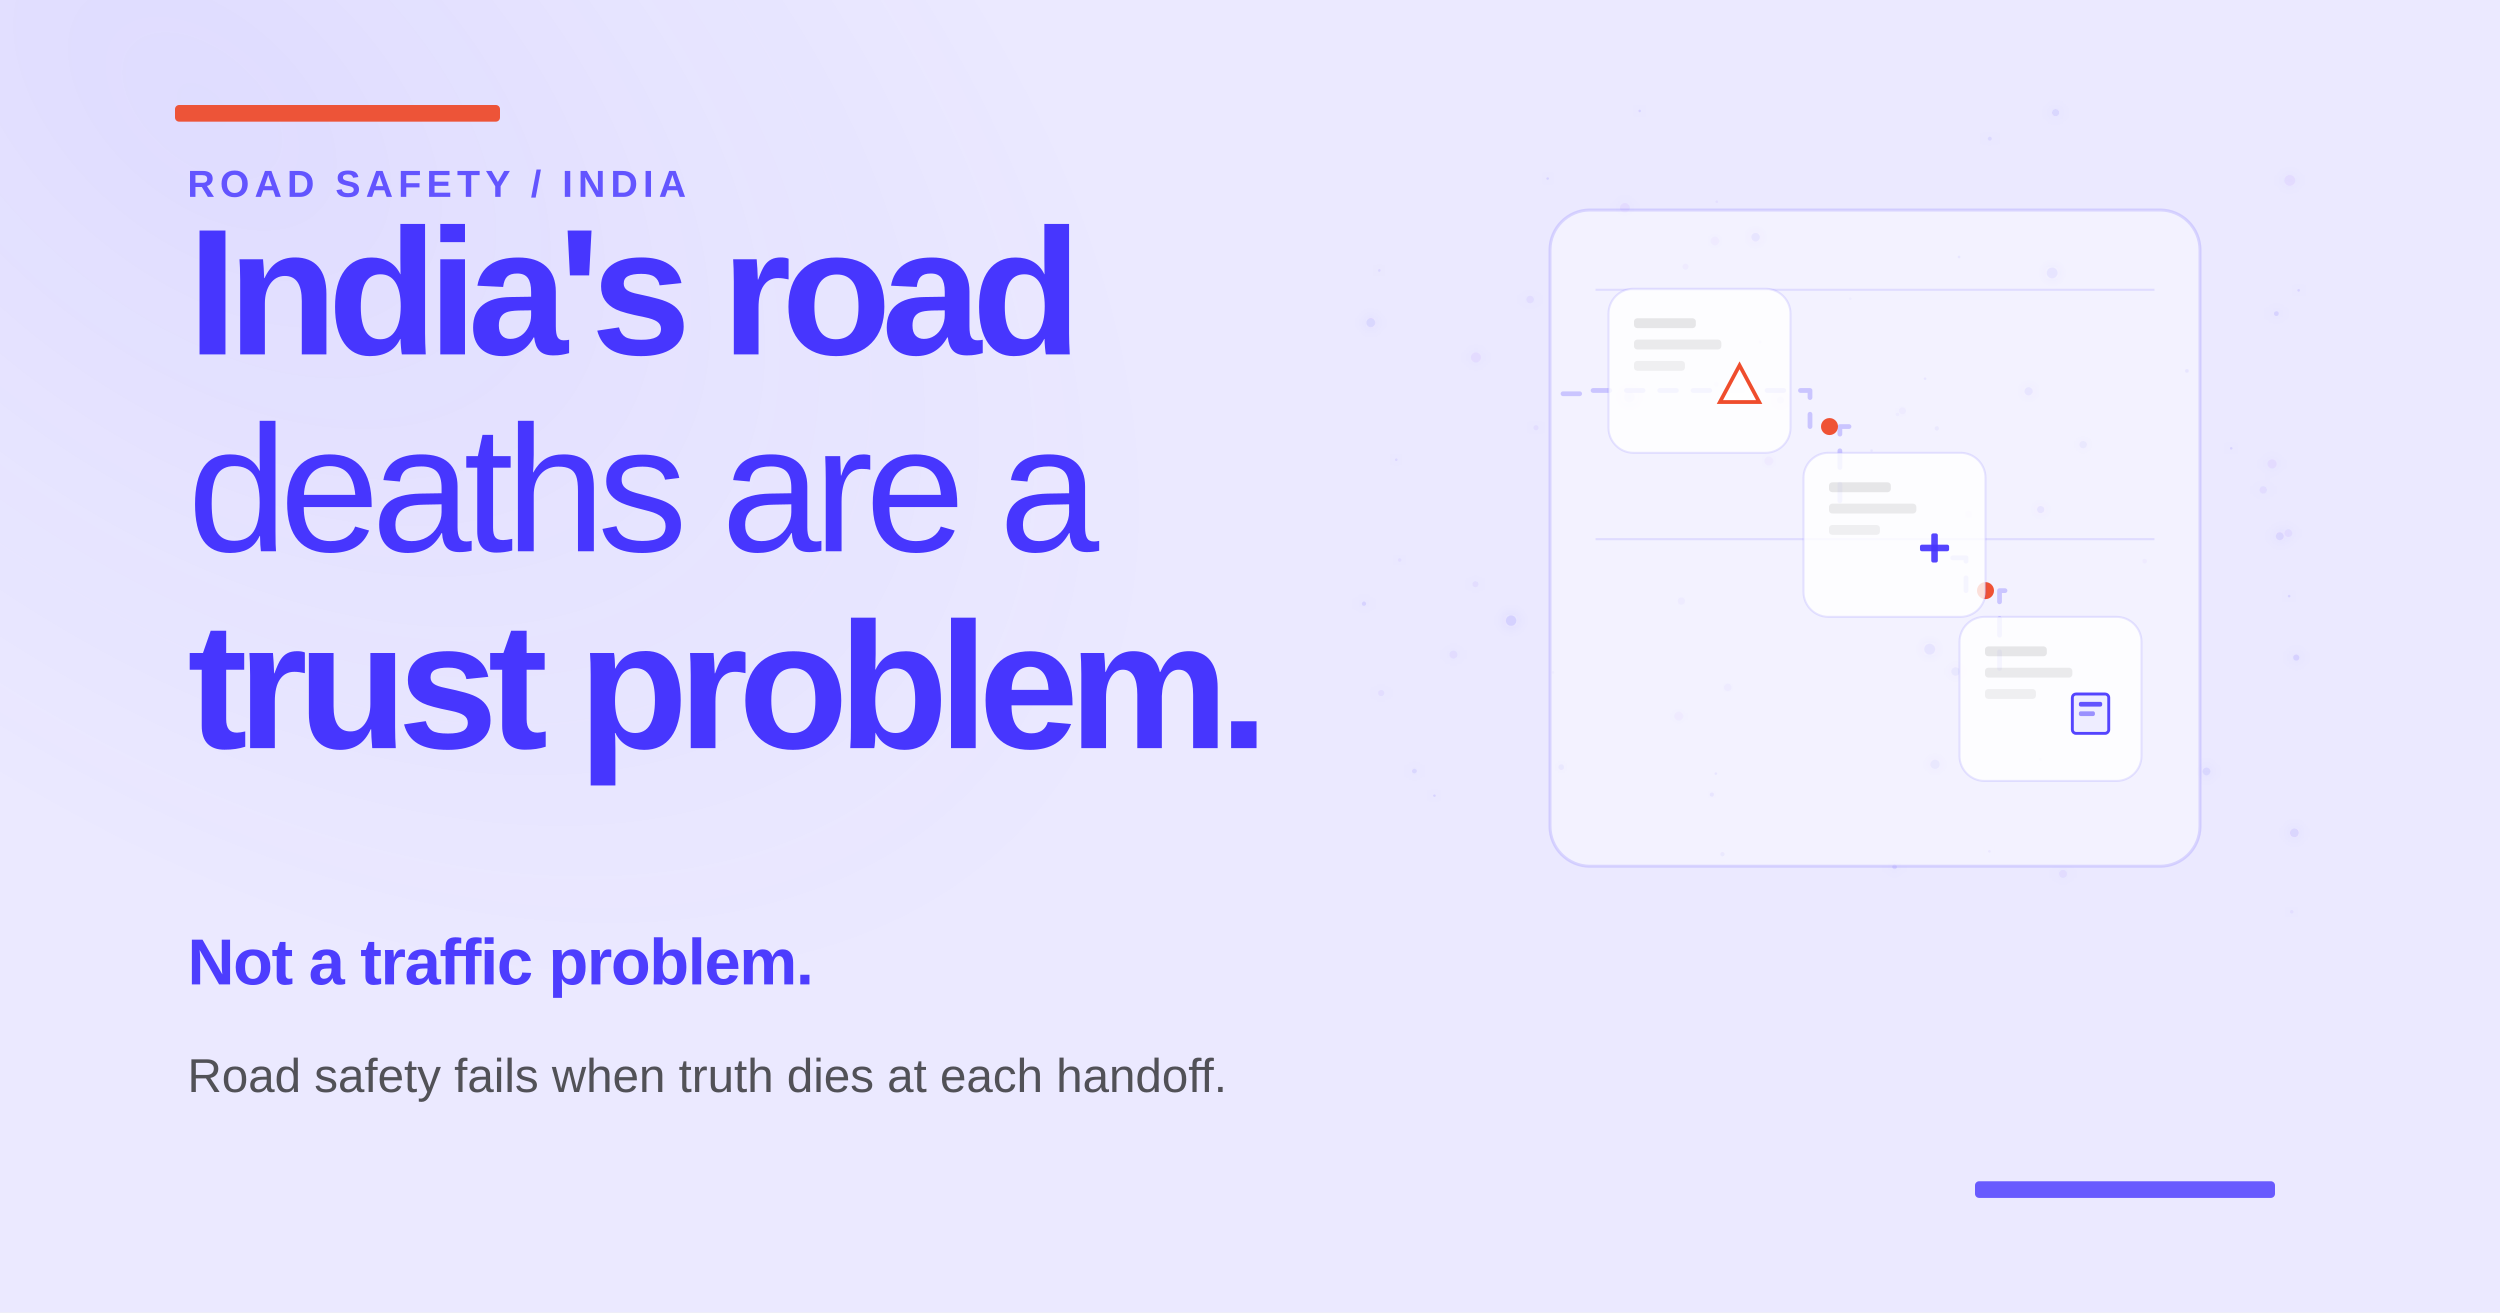
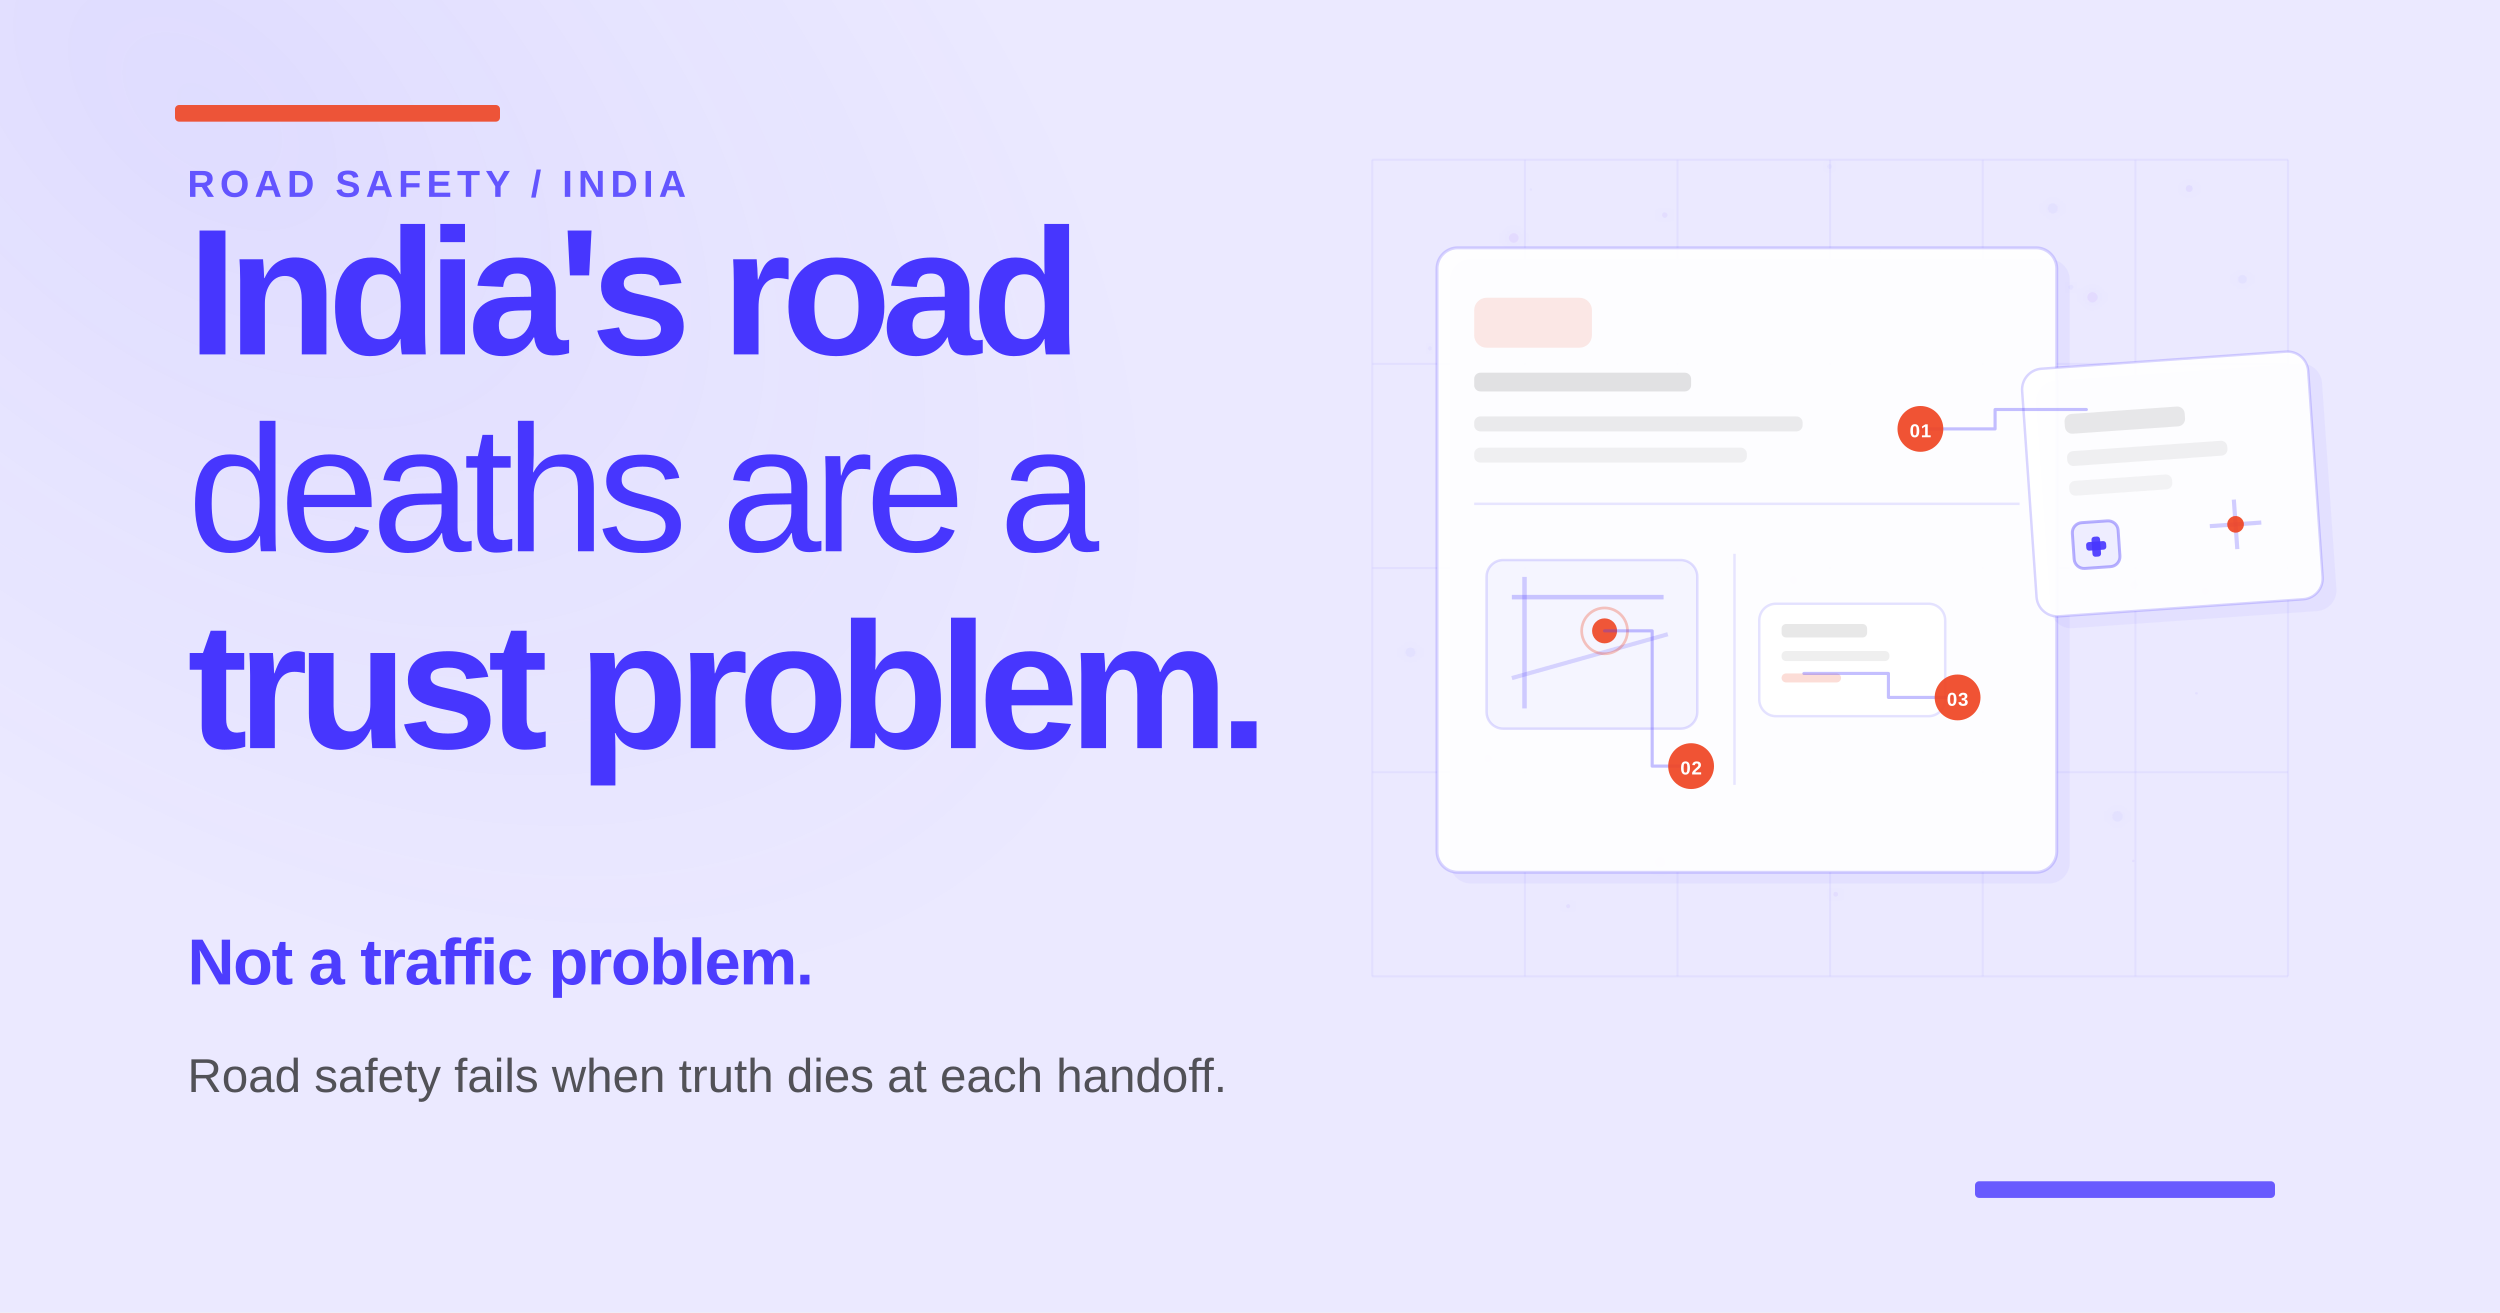
<svg xmlns="http://www.w3.org/2000/svg" width="1200" height="630" viewBox="0 0 1200 630" fill="none">
  <defs>
    <linearGradient id="bgGradient" x1="0" y1="0" x2="1200" y2="630">
      <stop offset="0%" stop-color="#EBE9FF" />
      <stop offset="42%" stop-color="#F2F1FF" />
      <stop offset="100%" stop-color="#DFDBFF" />
    </linearGradient>
    <radialGradient id="violetGlow" cx="0" cy="0" r="1" gradientUnits="userSpaceOnUse" gradientTransform="translate(96 50.4) rotate(40) scale(540 327.6)">
      <stop offset="0%" stop-color="#4736FE" stop-opacity="0.9" />
      <stop offset="100%" stop-color="#4736FE" stop-opacity="0" />
    </radialGradient>
    <radialGradient id="emberGlow" cx="0" cy="0" r="1" gradientUnits="userSpaceOnUse" gradientTransform="translate(1008 390.6) rotate(210) scale(336 239.4)">
      <stop offset="0%" stop-color="#4736FE" stop-opacity="0.65" />
      <stop offset="100%" stop-color="#4736FE" stop-opacity="0" />
    </radialGradient>
    <filter id="softGlow" x="-40%" y="-40%" width="180%" height="180%">
      <feGaussianBlur stdDeviation="10" result="blur" />
      <feMerge>
        <feMergeNode in="blur" />
        <feMergeNode in="SourceGraphic" />
      </feMerge>
    </filter>
    <filter id="fineGlow" x="-30%" y="-30%" width="160%" height="160%">
      <feGaussianBlur stdDeviation="3" result="blur" />
      <feMerge>
        <feMergeNode in="blur" />
        <feMergeNode in="SourceGraphic" />
      </feMerge>
    </filter>
  </defs>
  <rect width="1200" height="630" fill="url(#bgGradient)" />
  <rect width="1200" height="630" fill="url(#violetGlow)" opacity="0.08" />
  <rect x="84" y="50.4" width="156" height="8" rx="2" fill="rgba(239,69,35,0.9)" />
  <rect x="948" y="567" width="144" height="8" rx="2" fill="rgba(71,54,254,0.8)" />
  <g>
+     <g opacity="0.74">
+       <line x1="658.68" y1="76.671" x2="658.68" y2="468.657" stroke="rgba(71,54,254,0.07)" stroke-width="1" />
+       <line x1="731.94" y1="76.671" x2="731.94" y2="468.657" stroke="rgba(71,54,254,0.07)" stroke-width="1" />
+       <line x1="805.2" y1="76.671" x2="805.2" y2="468.657" stroke="rgba(71,54,254,0.07)" stroke-width="1" />
+       <line x1="878.46" y1="76.671" x2="878.46" y2="468.657" stroke="rgba(71,54,254,0.07)" stroke-width="1" />
+       <line x1="951.72" y1="76.671" x2="951.72" y2="468.657" stroke="rgba(71,54,254,0.07)" stroke-width="1" />
+       <line x1="1024.98" y1="76.671" x2="1024.98" y2="468.657" stroke="rgba(71,54,254,0.07)" stroke-width="1" />
+       <line x1="1098.24" y1="76.671" x2="1098.24" y2="468.657" stroke="rgba(71,54,254,0.07)" stroke-width="1" />
+       <line x1="658.68" y1="76.671" x2="1098.24" y2="76.671" stroke="rgba(71,54,254,0.07)" stroke-width="1" />
+       <line x1="658.68" y1="174.668" x2="1098.24" y2="174.668" stroke="rgba(71,54,254,0.07)" stroke-width="1" />
+       <line x1="658.68" y1="272.664" x2="1098.24" y2="272.664" stroke="rgba(71,54,254,0.07)" stroke-width="1" />
+       <line x1="658.68" y1="370.661" x2="1098.24" y2="370.661" stroke="rgba(71,54,254,0.07)" stroke-width="1" />
+       <line x1="658.68" y1="468.657" x2="1098.24" y2="468.657" stroke="rgba(71,54,254,0.07)" stroke-width="1" />
+     </g>
    <g filter="url(#fineGlow)">
-       <circle cx="708.45" cy="171.57" r="2.42" fill="rgba(71,54,254,0.05)" />
-       <circle cx="924.02" cy="181.78" r="0.60" fill="rgba(71,54,254,0.12)" />
-       <circle cx="708.20" cy="280.42" r="1.44" fill="rgba(71,54,254,0.05)" />
-       <circle cx="1070.98" cy="215.22" r="0.60" fill="rgba(71,54,254,0.12)" />
-       <circle cx="1029.45" cy="269.34" r="1.10" fill="rgba(71,54,254,0.05)" />
-       <circle cx="888.18" cy="143.34" r="0.60" fill="rgba(71,54,254,0.05)" />
-       <circle cx="749.40" cy="368.22" r="1.35" fill="rgba(71,54,254,0.09)" />
-       <circle cx="1059.12" cy="370.31" r="1.85" fill="rgba(71,54,254,0.09)" />
-       <circle cx="909.39" cy="416.11" r="1.12" fill="rgba(71,54,254,0.12)" />
-       <circle cx="842.68" cy="113.84" r="2.04" fill="rgba(71,54,254,0.12)" />
-       <circle cx="844.83" cy="164.15" r="0.60" fill="rgba(71,54,254,0.12)" />
-       <circle cx="745.44" cy="322.73" r="0.60" fill="rgba(71,54,254,0.05)" />
-       <circle cx="898.36" cy="216.27" r="0.60" fill="rgba(71,54,254,0.12)" />
-       <circle cx="913.17" cy="197.18" r="1.66" fill="rgba(71,54,254,0.05)" />
-       <circle cx="1090.62" cy="222.67" r="2.22" fill="rgba(71,54,254,0.05)" />
-       <circle cx="805.82" cy="343.75" r="2.16" fill="rgba(71,54,254,0.05)" />
-       <circle cx="823.16" cy="115.68" r="2.09" fill="rgba(71,54,254,0.05)" />
-       <circle cx="823.61" cy="371.35" r="0.60" fill="rgba(71,54,254,0.12)" />
-       <circle cx="807.06" cy="288.53" r="1.71" fill="rgba(71,54,254,0.05)" />
-       <circle cx="1101.28" cy="399.76" r="2.03" fill="rgba(71,54,254,0.09)" />
-       <circle cx="1100.03" cy="437.67" r="0.81" fill="rgba(71,54,254,0.05)" />
-       <circle cx="829.33" cy="329.96" r="1.78" fill="rgba(71,54,254,0.05)" />
-       <circle cx="910.80" cy="198.94" r="0.81" fill="rgba(71,54,254,0.05)" />
-       <circle cx="926.25" cy="311.62" r="2.62" fill="rgba(71,54,254,0.12)" />
-       <circle cx="1102.19" cy="315.65" r="1.47" fill="rgba(71,54,254,0.12)" />
-       <circle cx="1086.34" cy="235.16" r="1.75" fill="rgba(71,54,254,0.05)" />
-       <circle cx="1094.28" cy="257.40" r="1.87" fill="rgba(71,54,254,0.09)" />
-       <circle cx="986.67" cy="54.04" r="1.67" fill="rgba(71,54,254,0.09)" />
-       <circle cx="849.05" cy="221.29" r="2.14" fill="rgba(71,54,254,0.05)" />
-       <circle cx="1092.65" cy="150.55" r="1.15" fill="rgba(71,54,254,0.12)" />
-       <circle cx="955.08" cy="66.55" r="0.92" fill="rgba(71,54,254,0.09)" />
-       <circle cx="824.06" cy="96.85" r="0.60" fill="rgba(71,54,254,0.05)" />
-       <circle cx="654.72" cy="289.79" r="1.02" fill="rgba(71,54,254,0.12)" />
-       <circle cx="742.90" cy="85.71" r="0.60" fill="rgba(71,54,254,0.12)" />
-       <circle cx="737.28" cy="205.32" r="1.21" fill="rgba(71,54,254,0.05)" />
-       <circle cx="657.98" cy="154.89" r="2.16" fill="rgba(71,54,254,0.09)" />
-       <circle cx="938.65" cy="322.32" r="2.00" fill="rgba(71,54,254,0.09)" />
-       <circle cx="1049.71" cy="178.05" r="0.89" fill="rgba(71,54,254,0.12)" />
-       <circle cx="787.06" cy="53.25" r="0.60" fill="rgba(71,54,254,0.12)" />
-       <circle cx="823.79" cy="184.44" r="1.14" fill="rgba(71,54,254,0.05)" />
-       <circle cx="671.83" cy="268.81" r="0.83" fill="rgba(71,54,254,0.05)" />
-       <circle cx="662.06" cy="129.81" r="0.60" fill="rgba(71,54,254,0.09)" />
-       <circle cx="979.51" cy="244.59" r="1.72" fill="rgba(71,54,254,0.12)" />
-       <circle cx="697.63" cy="314.22" r="1.90" fill="rgba(71,54,254,0.05)" />
-       <circle cx="990.25" cy="419.46" r="1.89" fill="rgba(71,54,254,0.05)" />
-       <circle cx="940.34" cy="123.36" r="0.60" fill="rgba(71,54,254,0.12)" />
-       <circle cx="985.04" cy="130.99" r="2.59" fill="rgba(71,54,254,0.12)" />
-       <circle cx="809.04" cy="128.00" r="1.42" fill="rgba(71,54,254,0.05)" />
-       <circle cx="826.77" cy="410.00" r="0.98" fill="rgba(71,54,254,0.09)" />
-       <circle cx="973.70" cy="187.80" r="1.96" fill="rgba(71,54,254,0.12)" />
-       <circle cx="1098.42" cy="255.91" r="1.87" fill="rgba(71,54,254,0.05)" />
-       <circle cx="734.46" cy="143.77" r="1.79" fill="rgba(71,54,254,0.05)" />
-       <circle cx="782.12" cy="190.57" r="2.54" fill="rgba(71,54,254,0.12)" />
-       <circle cx="999.92" cy="213.42" r="1.75" fill="rgba(71,54,254,0.09)" />
-       <circle cx="779.91" cy="99.74" r="2.33" fill="rgba(71,54,254,0.05)" />
-       <circle cx="821.68" cy="381.40" r="1.00" fill="rgba(71,54,254,0.12)" />
-       <circle cx="1103.37" cy="139.36" r="0.60" fill="rgba(71,54,254,0.12)" />
-       <circle cx="725.33" cy="297.92" r="2.50" fill="rgba(71,54,254,0.12)" />
-       <circle cx="1098.78" cy="286.14" r="0.61" fill="rgba(71,54,254,0.12)" />
-       <circle cx="979.39" cy="364.49" r="0.65" fill="rgba(71,54,254,0.09)" />
-       <circle cx="929.68" cy="205.61" r="1.01" fill="rgba(71,54,254,0.09)" />
-       <circle cx="928.83" cy="366.89" r="2.23" fill="rgba(71,54,254,0.09)" />
-       <circle cx="954.89" cy="408.67" r="0.60" fill="rgba(71,54,254,0.09)" />
-       <circle cx="688.51" cy="381.92" r="0.60" fill="rgba(71,54,254,0.12)" />
-       <circle cx="1099.10" cy="86.60" r="2.59" fill="rgba(71,54,254,0.05)" />
-       <circle cx="662.95" cy="332.65" r="1.48" fill="rgba(71,54,254,0.05)" />
-       <circle cx="944.93" cy="246.82" r="1.63" fill="rgba(71,54,254,0.05)" />
-       <circle cx="678.91" cy="370.10" r="1.11" fill="rgba(71,54,254,0.09)" />
-       <circle cx="670.19" cy="220.66" r="0.60" fill="rgba(71,54,254,0.09)" />
-       <circle cx="854.63" cy="192.05" r="1.71" fill="rgba(71,54,254,0.12)" />
+       <circle cx="726.60" cy="114.22" r="2.34" fill="rgba(71,54,254,0.05)" />
+       <circle cx="872.78" cy="300.72" r="0.72" fill="rgba(71,54,254,0.03)" />
+       <circle cx="850.24" cy="175.37" r="0.74" fill="rgba(71,54,254,0.03)" />
+       <circle cx="799.84" cy="308.88" r="1.97" fill="rgba(71,54,254,0.03)" />
+       <circle cx="740.04" cy="338.52" r="0.60" fill="rgba(71,54,254,0.05)" />
+       <circle cx="864.57" cy="223.09" r="0.60" fill="rgba(71,54,254,0.05)" />
+       <circle cx="752.73" cy="434.98" r="0.96" fill="rgba(71,54,254,0.05)" />
+       <circle cx="972.66" cy="297.18" r="1.13" fill="rgba(71,54,254,0.03)" />
+       <circle cx="686.34" cy="167.23" r="0.99" fill="rgba(71,54,254,0.03)" />
+       <circle cx="860.96" cy="278.41" r="2.05" fill="rgba(71,54,254,0.05)" />
+       <circle cx="1024.30" cy="281.06" r="1.90" fill="rgba(71,54,254,0.05)" />
+       <circle cx="820.99" cy="294.46" r="0.85" fill="rgba(71,54,254,0.03)" />
+       <circle cx="1050.81" cy="90.52" r="1.64" fill="rgba(71,54,254,0.05)" />
+       <circle cx="762.77" cy="315.51" r="0.60" fill="rgba(71,54,254,0.03)" />
+       <circle cx="1054.30" cy="332.80" r="0.60" fill="rgba(71,54,254,0.05)" />
+       <circle cx="1004.38" cy="142.70" r="2.46" fill="rgba(71,54,254,0.05)" />
+       <circle cx="1024.79" cy="279.73" r="1.70" fill="rgba(71,54,254,0.03)" />
+       <circle cx="979.76" cy="124.17" r="0.60" fill="rgba(71,54,254,0.03)" />
+       <circle cx="792.16" cy="138.22" r="1.58" fill="rgba(71,54,254,0.05)" />
+       <circle cx="897.19" cy="219.73" r="0.60" fill="rgba(71,54,254,0.03)" />
+       <circle cx="677.03" cy="313.17" r="2.35" fill="rgba(71,54,254,0.03)" />
+       <circle cx="1081.84" cy="288.00" r="0.60" fill="rgba(71,54,254,0.05)" />
+       <circle cx="714.32" cy="364.08" r="1.94" fill="rgba(71,54,254,0.05)" />
+       <circle cx="1023.96" cy="413.24" r="0.60" fill="rgba(71,54,254,0.05)" />
+       <circle cx="1069.09" cy="252.02" r="1.69" fill="rgba(71,54,254,0.03)" />
+       <circle cx="821.37" cy="361.73" r="2.39" fill="rgba(71,54,254,0.03)" />
+       <circle cx="902.47" cy="120.97" r="0.60" fill="rgba(71,54,254,0.05)" />
+       <circle cx="1076.38" cy="134.04" r="2.10" fill="rgba(71,54,254,0.03)" />
+       <circle cx="919.73" cy="295.23" r="1.04" fill="rgba(71,54,254,0.03)" />
+       <circle cx="994.04" cy="137.84" r="1.18" fill="rgba(71,54,254,0.03)" />
+       <circle cx="985.36" cy="100.04" r="2.44" fill="rgba(71,54,254,0.03)" />
+       <circle cx="1016.39" cy="391.82" r="2.54" fill="rgba(71,54,254,0.03)" />
+       <circle cx="734.82" cy="91.02" r="0.60" fill="rgba(71,54,254,0.03)" />
+       <circle cx="796.87" cy="413.88" r="2.64" fill="rgba(71,54,254,0.05)" />
+       <circle cx="799.08" cy="103.23" r="1.31" fill="rgba(71,54,254,0.05)" />
+       <circle cx="881.13" cy="429.24" r="1.14" fill="rgba(71,54,254,0.05)" />
+       <circle cx="878.15" cy="79.92" r="1.21" fill="rgba(71,54,254,0.03)" />
+       <circle cx="1058.51" cy="283.83" r="1.88" fill="rgba(71,54,254,0.05)" />
    </g>
-     <rect x="744" y="100.8" width="312" height="315" rx="19.2" fill="rgba(255,255,255,0.42)" stroke="rgba(71,54,254,0.16)" stroke-width="1.44" />
-     <rect x="765.84" y="138.6" width="268.32" height="1" fill="rgba(71,54,254,0.11)" />
-     <rect x="765.84" y="258.3" width="268.32" height="1" fill="rgba(71,54,254,0.11)" />
-     <path d="M 750.24 189              L 762.72 189              L 762.72 187.425              L 841.968 187.425" stroke="rgba(71,54,254,0.24)" stroke-width="2.28" stroke-linecap="round" stroke-linejoin="round" fill="none" stroke-dasharray="8 8" />
-     <path d="M 848.208 187.425              L 868.8 187.425              L 868.8 204.75" stroke="rgba(71,54,254,0.24)" stroke-width="2.28" stroke-linecap="round" stroke-linejoin="round" fill="none" stroke-dasharray="8 8" />
-     <path d="M 887.52 204.75              L 883.152 204.75              L 883.152 247.275" stroke="rgba(71,54,254,0.24)" stroke-width="2.28" stroke-linecap="round" stroke-linejoin="round" fill="none" stroke-dasharray="8 8" />
-     <path d="M 937.315 267.75              L 943.68 267.75              L 943.68 283.5" stroke="rgba(71,54,254,0.24)" stroke-width="2.28" stroke-linecap="round" stroke-linejoin="round" fill="none" stroke-dasharray="8 8" />
-     <path d="M 962.4 283.5              L 959.779 283.5              L 959.779 324.45" stroke="rgba(71,54,254,0.24)" stroke-width="2.28" stroke-linecap="round" stroke-linejoin="round" fill="none" stroke-dasharray="8 8" />
-     <circle cx="878.16" cy="204.75" r="4.08" fill="rgba(239,69,35,0.92)" />
-     <circle cx="953.04" cy="283.5" r="4.08" fill="rgba(239,69,35,0.92)" />
-     <g>
-       <rect x="772.08" y="138.6" width="87.36" height="78.75" rx="12" fill="rgba(255,255,255,0.82)" stroke="rgba(71,54,254,0.12)" stroke-width="1" />
-       <rect x="784.31" y="152.775" width="29.702" height="4.725" rx="1.575" fill="rgba(22,22,22,0.1)" />
-       <rect x="784.31" y="163.012" width="41.933" height="4.725" rx="1.575" fill="rgba(22,22,22,0.08)" />
-       <rect x="784.31" y="173.25" width="24.461" height="4.725" rx="1.575" fill="rgba(22,22,22,0.06)" />
-       <path d="M 834.979 175.367                L 825.544 192.979                L 844.414 192.979 Z" fill="rgba(255,255,255,0.92)" stroke="rgba(239,69,35,0.95)" stroke-width="1.8" />
+     <rect x="695.976" y="124.324" width="297.48" height="299.754" rx="10" fill="rgba(71,54,254,0.05)" />
+     <rect x="689.76" y="118.944" width="297.48" height="299.754" rx="10" fill="rgba(255,255,255,0.94)" stroke="rgba(71,54,254,0.2)" stroke-width="1.44" />
+     <rect x="707.609" y="142.924" width="56.521" height="23.98" rx="5.995" fill="rgba(239,69,35,0.12)" />
+     <rect x="707.609" y="178.895" width="104.118" height="8.993" rx="2.998" fill="rgba(22,22,22,0.12)" />
+     <rect x="707.609" y="199.878" width="157.664" height="7.194" rx="2.998" fill="rgba(22,22,22,0.08)" />
+     <rect x="707.609" y="214.865" width="130.891" height="7.194" rx="2.998" fill="rgba(22,22,22,0.06)" />
+     <line x1="707.609" y1="241.843" x2="969.391" y2="241.843" stroke="rgba(71,54,254,0.12)" stroke-width="1.2" />
+     <line x1="832.55" y1="265.823" x2="832.55" y2="376.732" stroke="rgba(71,54,254,0.12)" stroke-width="1.2" />
+     <rect x="713.558" y="268.821" width="101.143" height="80.934" rx="8" fill="rgba(71,54,254,0.04)" stroke="rgba(71,54,254,0.16)" stroke-width="1.2" />
+     <path d="M 725.696 286.626 L 798.519 286.626" stroke="rgba(71,54,254,0.26)" stroke-width="2.16" />
+     <path d="M 731.764 276.914 L 731.764 340.043" stroke="rgba(71,54,254,0.22)" stroke-width="2.16" />
+     <path d="M 725.696 325.475 L 800.542 304.432" stroke="rgba(71,54,254,0.18)" stroke-width="2" />
+     <circle cx="770.199" cy="302.813" r="6" fill="rgba(239,69,35,0.9)" />
+     <circle cx="770.199" cy="302.813" r="11" fill="none" stroke="rgba(239,69,35,0.3)" stroke-width="1.32" />
+     <rect x="844.45" y="289.804" width="89.244" height="53.956" rx="8" fill="rgba(255,255,255,0.88)" stroke="rgba(71,54,254,0.14)" stroke-width="1.2" />
+     <rect x="855.159" y="299.516" width="41.052" height="6.475" rx="2.158" fill="rgba(22,22,22,0.1)" />
+     <rect x="855.159" y="312.465" width="51.762" height="4.856" rx="2.158" fill="rgba(22,22,22,0.07)" />
+     <rect x="855.159" y="323.256" width="28.558" height="4.316" rx="2.158" fill="rgba(239,69,35,0.18)" />
+     <g transform="rotate(-4 1042.74 232.3125)">
+       <rect x="980.136" y="178.895" width="137.64" height="119.133" rx="10" fill="rgba(71,54,254,0.05)" />
+       <rect x="973.92" y="172.746" width="137.64" height="119.133" rx="10" fill="rgba(255,255,255,0.94)" stroke="rgba(71,54,254,0.2)" stroke-width="1.2" />
+       <rect x="993.19" y="195.381" width="57.809" height="9.531" rx="3.574" fill="rgba(22,22,22,0.09)" />
+       <rect x="993.19" y="213.251" width="77.078" height="7.148" rx="2.978" fill="rgba(22,22,22,0.06)" />
+       <rect x="993.19" y="227.547" width="49.55" height="7.148" rx="2.978" fill="rgba(22,22,22,0.05)" />
+       <rect x="993.19" y="247.8" width="22.022" height="22.022" rx="4.817" fill="rgba(71,54,254,0.08)" stroke="rgba(71,54,254,0.38)" stroke-width="1.44" />
+       <rect x="1002.136" y="254.948" width="4.129" height="9.635" rx="1.376" fill="rgba(71,54,254,0.9)" />
+       <rect x="999.383" y="257.33" width="9.635" height="4.129" rx="1.376" fill="rgba(71,54,254,0.9)" />
+       <path d="M 1059.257 253.756 L 1084.032 253.756" stroke="rgba(71,54,254,0.24)" stroke-width="2" />
+       <path d="M 1071.644 241.843 L 1071.644 265.67" stroke="rgba(71,54,254,0.24)" stroke-width="2" />
+       <circle cx="1071.644" cy="253.756" r="4" fill="rgba(239,69,35,0.92)" />
    </g>
    <g>
-       <rect x="865.68" y="217.35" width="87.36" height="78.75" rx="12" fill="rgba(255,255,255,0.82)" stroke="rgba(71,54,254,0.12)" stroke-width="1" />
-       <rect x="877.91" y="231.525" width="29.702" height="4.725" rx="1.575" fill="rgba(22,22,22,0.1)" />
-       <rect x="877.91" y="241.762" width="41.933" height="4.725" rx="1.575" fill="rgba(22,22,22,0.08)" />
-       <rect x="877.91" y="252" width="24.461" height="4.725" rx="1.575" fill="rgba(22,22,22,0.06)" />
-       <rect x="921.59" y="261.453" width="13.978" height="3.145" rx="0.874" fill="rgba(71,54,254,0.92)" />
-       <rect x="927.007" y="256.036" width="3.145" height="13.978" rx="0.874" fill="rgba(71,54,254,0.92)" />
+       <path d="M 921.794 205.873 L 957.639 205.873 L 957.639 196.573 L 1001.448 196.573" stroke="rgba(71,54,254,0.32)" stroke-width="1.5" stroke-linecap="round" stroke-linejoin="round" fill="none" />
+       <circle cx="921.794" cy="205.873" r="11" fill="rgba(239,69,35,0.92)" />
+       <text x="921.794" y="209.873" fill="#FFFFFF" text-anchor="middle" font-size="9" font-family="Geist, 'Helvetica Neue', Arial, sans-serif" font-weight="700" letter-spacing="0.04em">01</text>
    </g>
    <g>
-       <rect x="940.56" y="296.1" width="87.36" height="78.75" rx="12" fill="rgba(255,255,255,0.82)" stroke="rgba(71,54,254,0.12)" stroke-width="1" />
-       <rect x="952.79" y="310.275" width="29.702" height="4.725" rx="1.575" fill="rgba(22,22,22,0.1)" />
-       <rect x="952.79" y="320.513" width="41.933" height="4.725" rx="1.575" fill="rgba(22,22,22,0.08)" />
-       <rect x="952.79" y="330.75" width="24.461" height="4.725" rx="1.575" fill="rgba(22,22,22,0.06)" />
-       <rect x="994.723" y="333.113" width="17.472" height="18.9" rx="1.747" fill="rgba(71,54,254,0.08)" stroke="rgba(71,54,254,0.92)" stroke-width="1.4" />
-       <rect x="997.868" y="336.892" width="11.182" height="2.268" rx="0.874" fill="rgba(71,54,254,0.92)" opacity="0.9" />
-       <rect x="997.868" y="341.428" width="7.688" height="2.268" rx="0.874" fill="rgba(71,54,254,0.92)" opacity="0.55" />
+       <path d="M 811.727 367.74 L 793.039 367.74 L 793.039 302.813 L 770.199 302.813" stroke="rgba(71,54,254,0.32)" stroke-width="1.5" stroke-linecap="round" stroke-linejoin="round" fill="none" />
+       <circle cx="811.727" cy="367.74" r="11" fill="rgba(239,69,35,0.92)" />
+       <text x="811.727" y="371.74" fill="#FFFFFF" text-anchor="middle" font-size="9" font-family="Geist, 'Helvetica Neue', Arial, sans-serif" font-weight="700" letter-spacing="0.04em">02</text>
+     </g>
+     <g>
+       <path d="M 939.643 334.767 L 906.444 334.767 L 906.444 323.256 L 865.868 323.256" stroke="rgba(71,54,254,0.32)" stroke-width="1.5" stroke-linecap="round" stroke-linejoin="round" fill="none" />
+       <circle cx="939.643" cy="334.767" r="11" fill="rgba(239,69,35,0.92)" />
+       <text x="939.643" y="338.767" fill="#FFFFFF" text-anchor="middle" font-size="9" font-family="Geist, 'Helvetica Neue', Arial, sans-serif" font-weight="700" letter-spacing="0.04em">03</text>
    </g>
  </g>
  <g>
    <text x="90" y="94.5" fill="rgba(71,54,254,0.82)" font-size="18.096" font-family="Geist, 'Helvetica Neue', Arial, sans-serif" font-weight="700" letter-spacing="0.14em">ROAD SAFETY / INDIA</text>
    <text x="90" y="170.1" fill="#4736FE" font-size="86.4" font-family="Geist, 'Helvetica Neue', Arial, sans-serif" font-weight="700" letter-spacing="-0.055em">India's road</text>
    <text x="90" y="264.6" fill="#4736FE" font-size="86.4" font-family="Geist, 'Helvetica Neue', Arial, sans-serif" font-weight="300" letter-spacing="-0.045em">deaths are a</text>
    <text x="90" y="359.1" fill="#4736FE" font-size="86.4" font-family="Geist, 'Helvetica Neue', Arial, sans-serif" font-weight="800" letter-spacing="-0.055em">trust problem.</text>
    <text x="90" y="472.5" fill="#4736FE" opacity="0.96" font-size="31.2" font-family="Geist, 'Helvetica Neue', Arial, sans-serif" font-weight="700" letter-spacing="-0.02em">Not a traffic problem.</text>
    <text x="90" y="524.16" fill="#161616" opacity="0.72" font-size="22.8" font-family="Geist, 'Helvetica Neue', Arial, sans-serif" font-weight="500">
      <tspan x="90" dy="0">Road safety fails when truth dies at each handoff.</tspan>
    </text>
  </g>
</svg>
